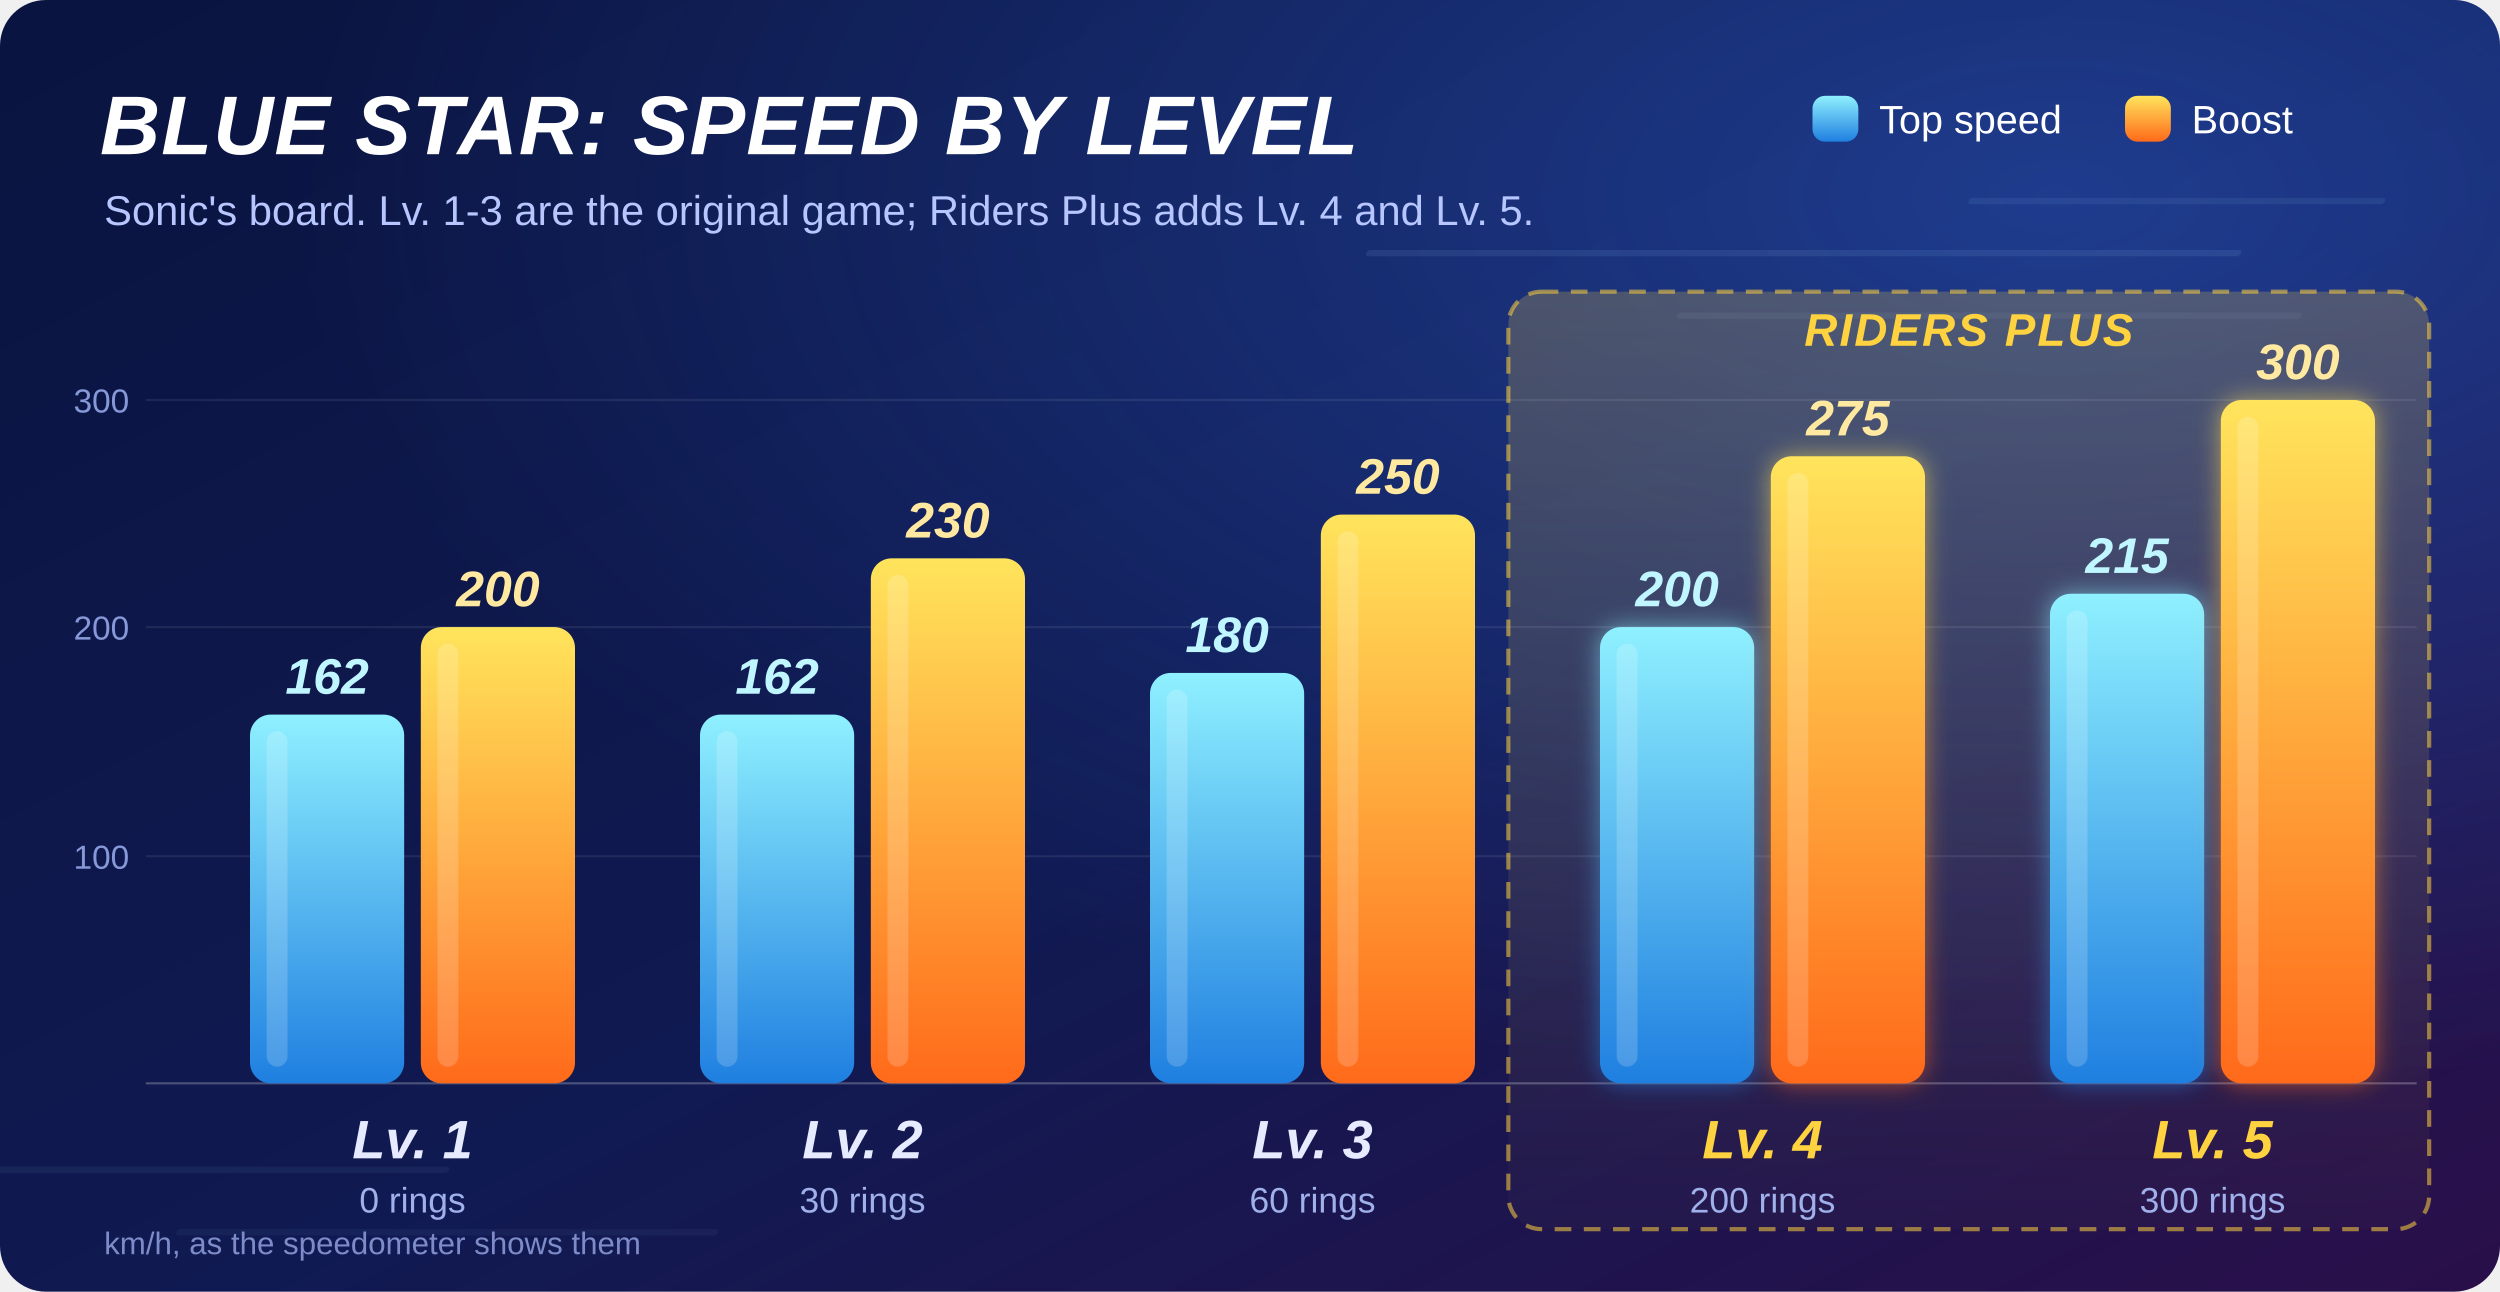
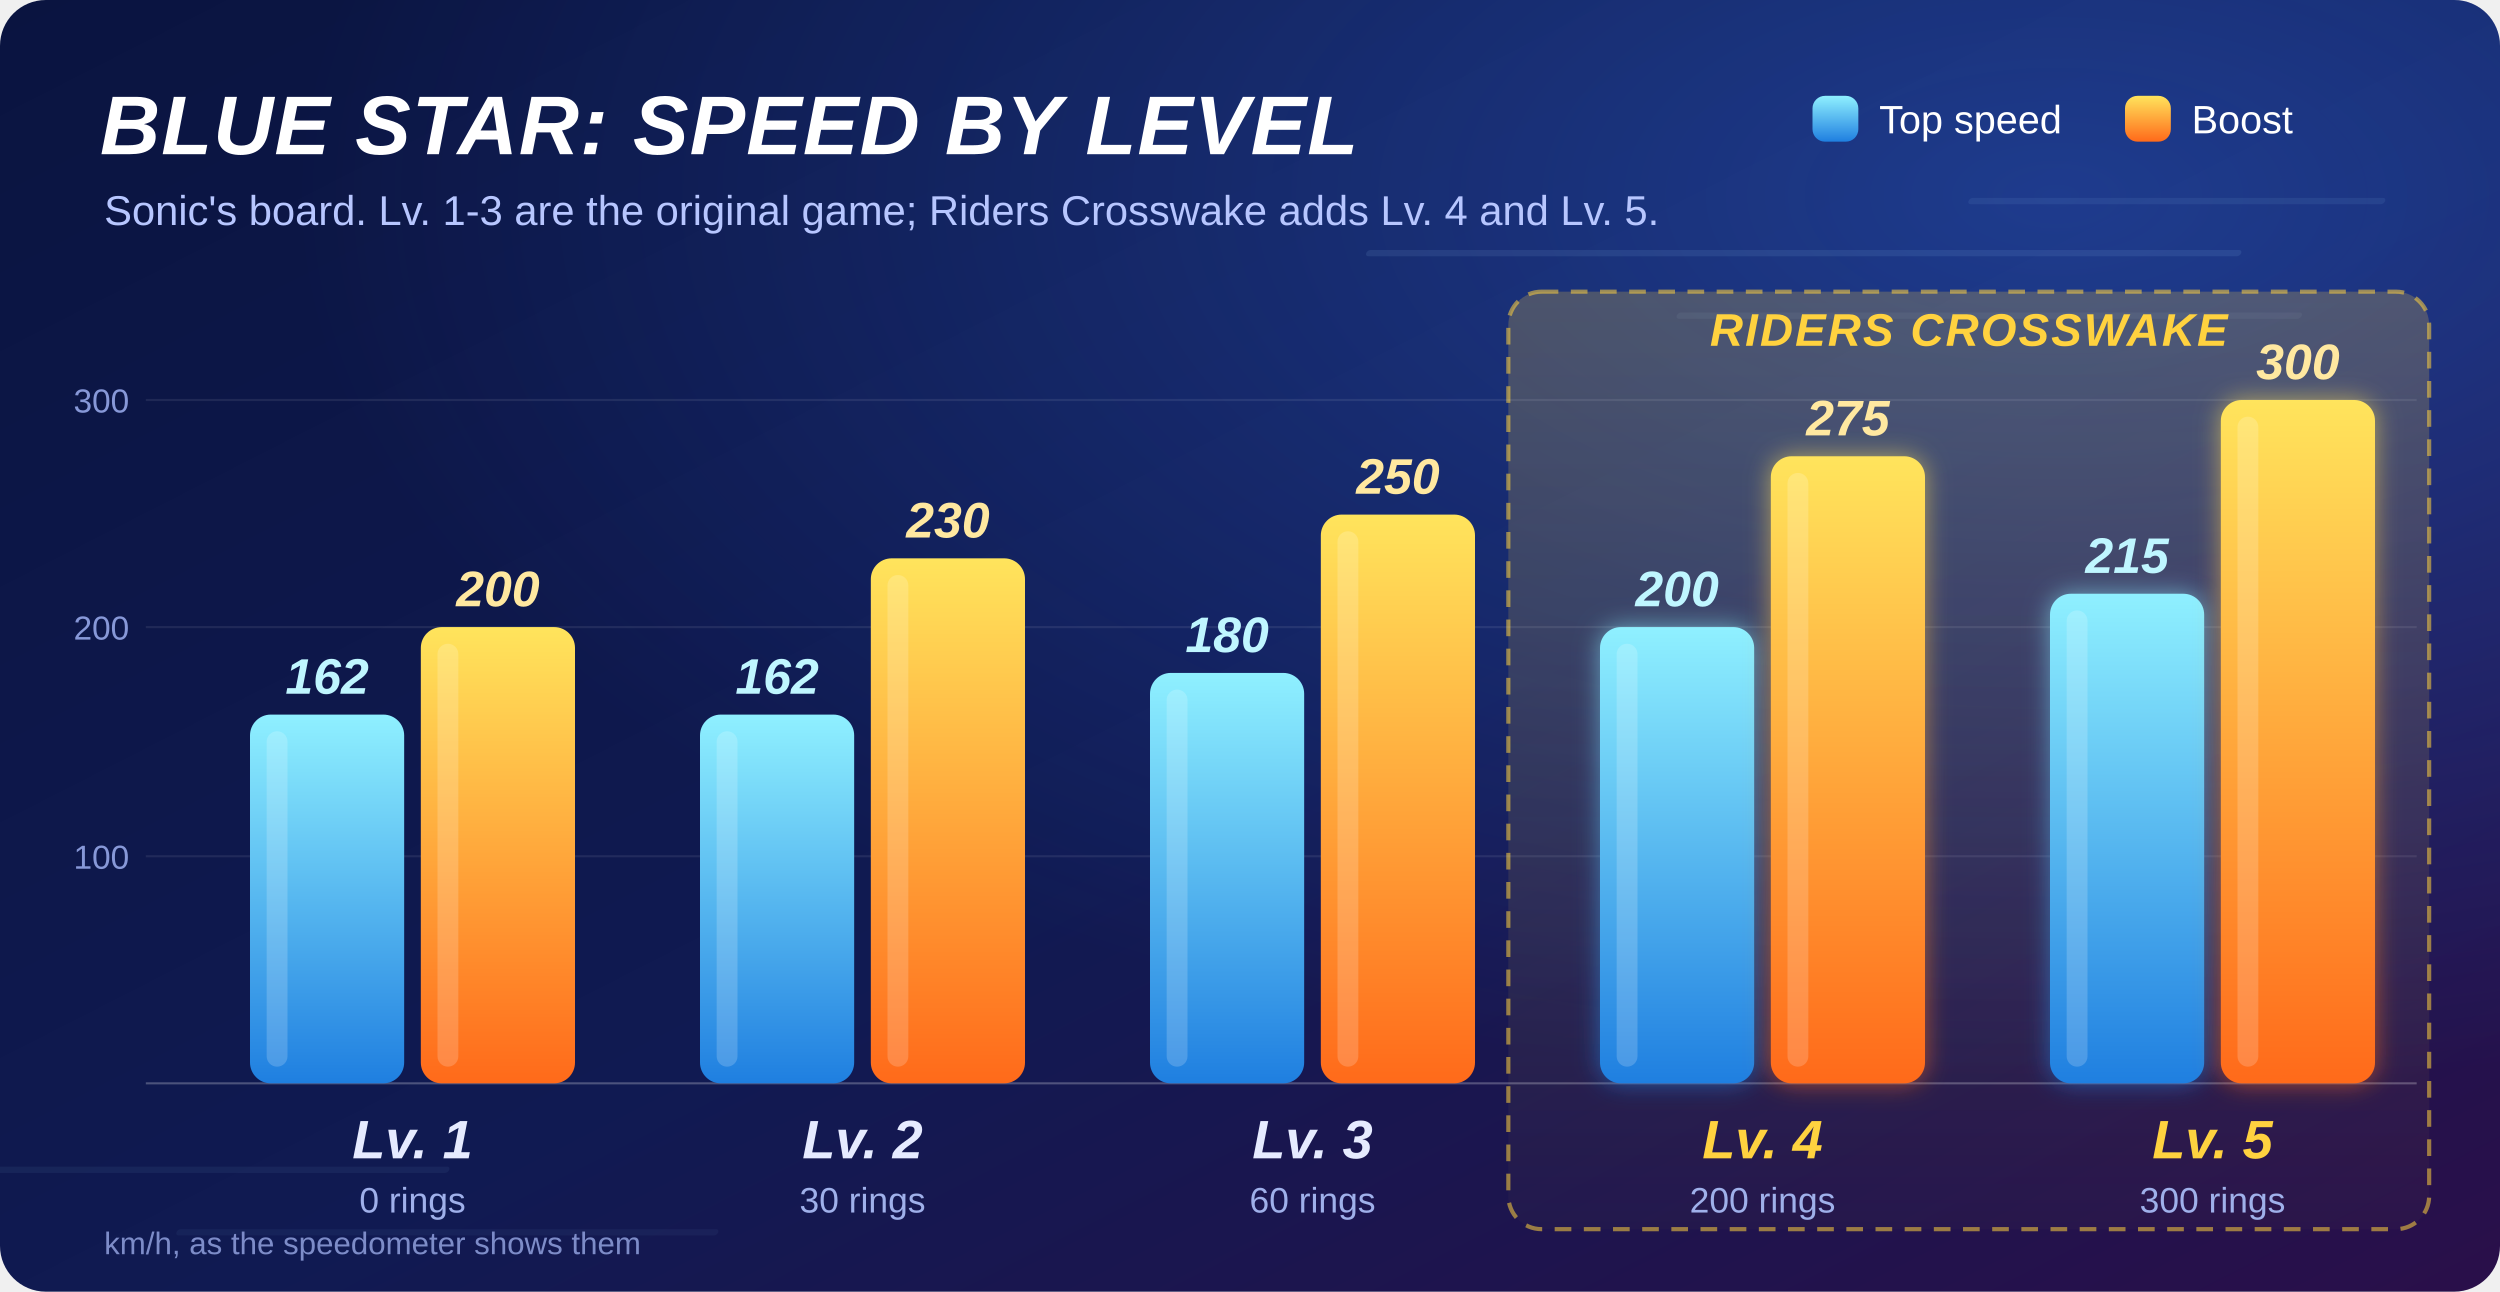
<svg xmlns="http://www.w3.org/2000/svg" width="1200" height="620" viewBox="0 0 1200 620">
  <defs>
    <linearGradient id="bg" x1="0" y1="0" x2="1" y2="1">
      <stop offset="0" stop-color="#0a1440" />
      <stop offset="0.55" stop-color="#101a52" />
      <stop offset="1" stop-color="#2a0f4a" />
    </linearGradient>
    <radialGradient id="glow" cx="0.82" cy="0.15" r="0.7">
      <stop offset="0" stop-color="#3a7bff" stop-opacity="0.35" />
      <stop offset="1" stop-color="#3a7bff" stop-opacity="0" />
    </radialGradient>
    <linearGradient id="top" x1="0" y1="0" x2="0" y2="1">
      <stop offset="0" stop-color="#8ff0ff" />
      <stop offset="1" stop-color="#1f7fe0" />
    </linearGradient>
    <linearGradient id="boost" x1="0" y1="0" x2="0" y2="1">
      <stop offset="0" stop-color="#ffe45c" />
      <stop offset="1" stop-color="#ff6a1a" />
    </linearGradient>
    <linearGradient id="plus" x1="0" y1="0" x2="0" y2="1">
      <stop offset="0" stop-color="#ffd23f" stop-opacity="0.22" />
      <stop offset="1" stop-color="#ffd23f" stop-opacity="0.02" />
    </linearGradient>
    <linearGradient id="area" x1="0" y1="0" x2="0" y2="1">
      <stop offset="0" stop-color="#4fd8ff" stop-opacity="0.45" />
      <stop offset="1" stop-color="#4fd8ff" stop-opacity="0" />
    </linearGradient>
    <filter id="soft" x="-20%" y="-20%" width="140%" height="140%">
      <feGaussianBlur stdDeviation="6" />
    </filter>
  </defs>
  <rect width="1200" height="620" rx="22" fill="url(#bg)" />
  <rect width="1200" height="620" rx="22" fill="url(#glow)" />
  <rect x="700" y="120" width="420" height="3" rx="1.5" fill="#9fd8ff" opacity="0.1" transform="skewX(-20)" />
  <rect x="860" y="150" width="300" height="3" rx="1.5" fill="#9fd8ff" opacity="0.07" transform="skewX(-20)" />
  <rect x="40" y="560" width="380" height="3" rx="1.5" fill="#9fd8ff" opacity="0.06" transform="skewX(-20)" />
  <rect x="300" y="590" width="260" height="3" rx="1.5" fill="#9fd8ff" opacity="0.05" transform="skewX(-20)" />
  <rect x="980" y="95" width="200" height="3" rx="1.5" fill="#9fd8ff" opacity="0.08" transform="skewX(-20)" />
  <text x="48" y="74" font-family="'Arial Black', 'Segoe UI Black', Impact, 'Helvetica Neue', Arial, sans-serif" font-size="40" font-style="italic" font-weight="900" fill="#ffffff" letter-spacing="0.5">BLUE STAR: SPEED BY LEVEL</text>
-   <text x="50" y="108" font-family="'Segoe UI', 'Helvetica Neue', Arial, sans-serif" font-size="20" fill="#b7c6ff">Sonic's board. Lv. 1-3 are the original game; Riders Plus adds Lv. 4 and Lv. 5.</text>
+   <text x="50" y="108" font-family="'Segoe UI', 'Helvetica Neue', Arial, sans-serif" font-size="20" fill="#b7c6ff">Sonic's board. Lv. 1-3 are the original game; Riders Crosswake adds Lv. 4 and Lv. 5.</text>
  <rect x="724" y="140" width="442" height="450" rx="16" fill="url(#plus)" stroke="#ffd23f" stroke-opacity="0.55" stroke-width="2" stroke-dasharray="8 6" />
-   <text x="945" y="166" font-family="'Arial Black', 'Segoe UI Black', Impact, 'Helvetica Neue', Arial, sans-serif" font-size="22" font-style="italic" font-weight="900" fill="#ffd23f" text-anchor="middle" letter-spacing="1">RIDERS PLUS</text>
+   <text x="945" y="166" font-family="'Arial Black', 'Segoe UI Black', Impact, 'Helvetica Neue', Arial, sans-serif" font-size="22" font-style="italic" font-weight="900" fill="#ffd23f" text-anchor="middle" letter-spacing="1">RIDERS CROSSWAKE</text>
  <line x1="70" y1="411" x2="1160" y2="411" stroke="#ffffff" stroke-opacity="0.08" />
  <text x="62" y="417" font-family="'Segoe UI', 'Helvetica Neue', Arial, sans-serif" font-size="16" fill="#8798d8" text-anchor="end">100</text>
  <line x1="70" y1="301" x2="1160" y2="301" stroke="#ffffff" stroke-opacity="0.08" />
  <text x="62" y="307" font-family="'Segoe UI', 'Helvetica Neue', Arial, sans-serif" font-size="16" fill="#8798d8" text-anchor="end">200</text>
  <line x1="70" y1="192" x2="1160" y2="192" stroke="#ffffff" stroke-opacity="0.08" />
  <text x="62" y="198" font-family="'Segoe UI', 'Helvetica Neue', Arial, sans-serif" font-size="16" fill="#8798d8" text-anchor="end">300</text>
  <line x1="70" y1="520" x2="1160" y2="520" stroke="#ffffff" stroke-opacity="0.25" />
  <rect x="120.0" y="343" width="74" height="177" rx="10" fill="url(#top)" />
  <rect x="128.0" y="351" width="10" height="161" rx="5" fill="#ffffff" opacity="0.18" />
  <text x="157.0" y="333" font-family="'Arial Black', 'Segoe UI Black', Impact, 'Helvetica Neue', Arial, sans-serif" font-size="24" font-style="italic" font-weight="900" fill="#bff6ff" text-anchor="middle">162</text>
  <rect x="202.0" y="301" width="74" height="219" rx="10" fill="url(#boost)" />
  <rect x="210.0" y="309" width="10" height="203" rx="5" fill="#ffffff" opacity="0.18" />
  <text x="239.0" y="291" font-family="'Arial Black', 'Segoe UI Black', Impact, 'Helvetica Neue', Arial, sans-serif" font-size="24" font-style="italic" font-weight="900" fill="#ffe8a0" text-anchor="middle">200</text>
  <text x="198.0" y="556" font-family="'Arial Black', 'Segoe UI Black', Impact, 'Helvetica Neue', Arial, sans-serif" font-size="26" font-style="italic" font-weight="900" fill="#e6ebff" text-anchor="middle">Lv. 1</text>
  <text x="198.0" y="582" font-family="'Segoe UI', 'Helvetica Neue', Arial, sans-serif" font-size="17" fill="#9fb0ea" text-anchor="middle">0 rings</text>
  <rect x="336.0" y="343" width="74" height="177" rx="10" fill="url(#top)" />
  <rect x="344.0" y="351" width="10" height="161" rx="5" fill="#ffffff" opacity="0.18" />
  <text x="373.0" y="333" font-family="'Arial Black', 'Segoe UI Black', Impact, 'Helvetica Neue', Arial, sans-serif" font-size="24" font-style="italic" font-weight="900" fill="#bff6ff" text-anchor="middle">162</text>
  <rect x="418.0" y="268" width="74" height="252" rx="10" fill="url(#boost)" />
  <rect x="426.0" y="276" width="10" height="236" rx="5" fill="#ffffff" opacity="0.18" />
  <text x="455.0" y="258" font-family="'Arial Black', 'Segoe UI Black', Impact, 'Helvetica Neue', Arial, sans-serif" font-size="24" font-style="italic" font-weight="900" fill="#ffe8a0" text-anchor="middle">230</text>
  <text x="414.0" y="556" font-family="'Arial Black', 'Segoe UI Black', Impact, 'Helvetica Neue', Arial, sans-serif" font-size="26" font-style="italic" font-weight="900" fill="#e6ebff" text-anchor="middle">Lv. 2</text>
  <text x="414.0" y="582" font-family="'Segoe UI', 'Helvetica Neue', Arial, sans-serif" font-size="17" fill="#9fb0ea" text-anchor="middle">30 rings</text>
  <rect x="552.0" y="323" width="74" height="197" rx="10" fill="url(#top)" />
  <rect x="560.0" y="331" width="10" height="181" rx="5" fill="#ffffff" opacity="0.18" />
  <text x="589.0" y="313" font-family="'Arial Black', 'Segoe UI Black', Impact, 'Helvetica Neue', Arial, sans-serif" font-size="24" font-style="italic" font-weight="900" fill="#bff6ff" text-anchor="middle">180</text>
  <rect x="634.0" y="247" width="74" height="273" rx="10" fill="url(#boost)" />
  <rect x="642.0" y="255" width="10" height="257" rx="5" fill="#ffffff" opacity="0.18" />
  <text x="671.0" y="237" font-family="'Arial Black', 'Segoe UI Black', Impact, 'Helvetica Neue', Arial, sans-serif" font-size="24" font-style="italic" font-weight="900" fill="#ffe8a0" text-anchor="middle">250</text>
  <text x="630.0" y="556" font-family="'Arial Black', 'Segoe UI Black', Impact, 'Helvetica Neue', Arial, sans-serif" font-size="26" font-style="italic" font-weight="900" fill="#e6ebff" text-anchor="middle">Lv. 3</text>
  <text x="630.0" y="582" font-family="'Segoe UI', 'Helvetica Neue', Arial, sans-serif" font-size="17" fill="#9fb0ea" text-anchor="middle">60 rings</text>
  <rect x="768.0" y="301" width="74" height="219" rx="10" fill="url(#top)" filter="url(#soft)" opacity="0.6" />
  <rect x="768.0" y="301" width="74" height="219" rx="10" fill="url(#top)" />
  <rect x="776.0" y="309" width="10" height="203" rx="5" fill="#ffffff" opacity="0.18" />
  <text x="805.0" y="291" font-family="'Arial Black', 'Segoe UI Black', Impact, 'Helvetica Neue', Arial, sans-serif" font-size="24" font-style="italic" font-weight="900" fill="#bff6ff" text-anchor="middle">200</text>
  <rect x="850.0" y="219" width="74" height="301" rx="10" fill="url(#boost)" filter="url(#soft)" opacity="0.6" />
  <rect x="850.0" y="219" width="74" height="301" rx="10" fill="url(#boost)" />
  <rect x="858.0" y="227" width="10" height="285" rx="5" fill="#ffffff" opacity="0.18" />
  <text x="887.0" y="209" font-family="'Arial Black', 'Segoe UI Black', Impact, 'Helvetica Neue', Arial, sans-serif" font-size="24" font-style="italic" font-weight="900" fill="#ffe8a0" text-anchor="middle">275</text>
  <text x="846.0" y="556" font-family="'Arial Black', 'Segoe UI Black', Impact, 'Helvetica Neue', Arial, sans-serif" font-size="26" font-style="italic" font-weight="900" fill="#ffd23f" text-anchor="middle">Lv. 4</text>
  <text x="846.0" y="582" font-family="'Segoe UI', 'Helvetica Neue', Arial, sans-serif" font-size="17" fill="#9fb0ea" text-anchor="middle">200 rings</text>
  <rect x="984.0" y="285" width="74" height="235" rx="10" fill="url(#top)" filter="url(#soft)" opacity="0.6" />
  <rect x="984.0" y="285" width="74" height="235" rx="10" fill="url(#top)" />
  <rect x="992.0" y="293" width="10" height="219" rx="5" fill="#ffffff" opacity="0.18" />
  <text x="1021.0" y="275" font-family="'Arial Black', 'Segoe UI Black', Impact, 'Helvetica Neue', Arial, sans-serif" font-size="24" font-style="italic" font-weight="900" fill="#bff6ff" text-anchor="middle">215</text>
  <rect x="1066.0" y="192" width="74" height="328" rx="10" fill="url(#boost)" filter="url(#soft)" opacity="0.6" />
  <rect x="1066.0" y="192" width="74" height="328" rx="10" fill="url(#boost)" />
  <rect x="1074.0" y="200" width="10" height="312" rx="5" fill="#ffffff" opacity="0.18" />
  <text x="1103.0" y="182" font-family="'Arial Black', 'Segoe UI Black', Impact, 'Helvetica Neue', Arial, sans-serif" font-size="24" font-style="italic" font-weight="900" fill="#ffe8a0" text-anchor="middle">300</text>
  <text x="1062.0" y="556" font-family="'Arial Black', 'Segoe UI Black', Impact, 'Helvetica Neue', Arial, sans-serif" font-size="26" font-style="italic" font-weight="900" fill="#ffd23f" text-anchor="middle">Lv. 5</text>
  <text x="1062.0" y="582" font-family="'Segoe UI', 'Helvetica Neue', Arial, sans-serif" font-size="17" fill="#9fb0ea" text-anchor="middle">300 rings</text>
  <rect x="870" y="46" width="22" height="22" rx="6" fill="url(#top)" />
  <text x="902" y="64" font-family="'Segoe UI', 'Helvetica Neue', Arial, sans-serif" font-size="19" fill="#ffffff">Top speed</text>
  <rect x="1020" y="46" width="22" height="22" rx="6" fill="url(#boost)" />
  <text x="1052" y="64" font-family="'Segoe UI', 'Helvetica Neue', Arial, sans-serif" font-size="19" fill="#ffffff">Boost</text>
  <text x="50" y="602" font-family="'Segoe UI', 'Helvetica Neue', Arial, sans-serif" font-size="15" fill="#7d8cc8">km/h, as the speedometer shows them</text>
</svg>
